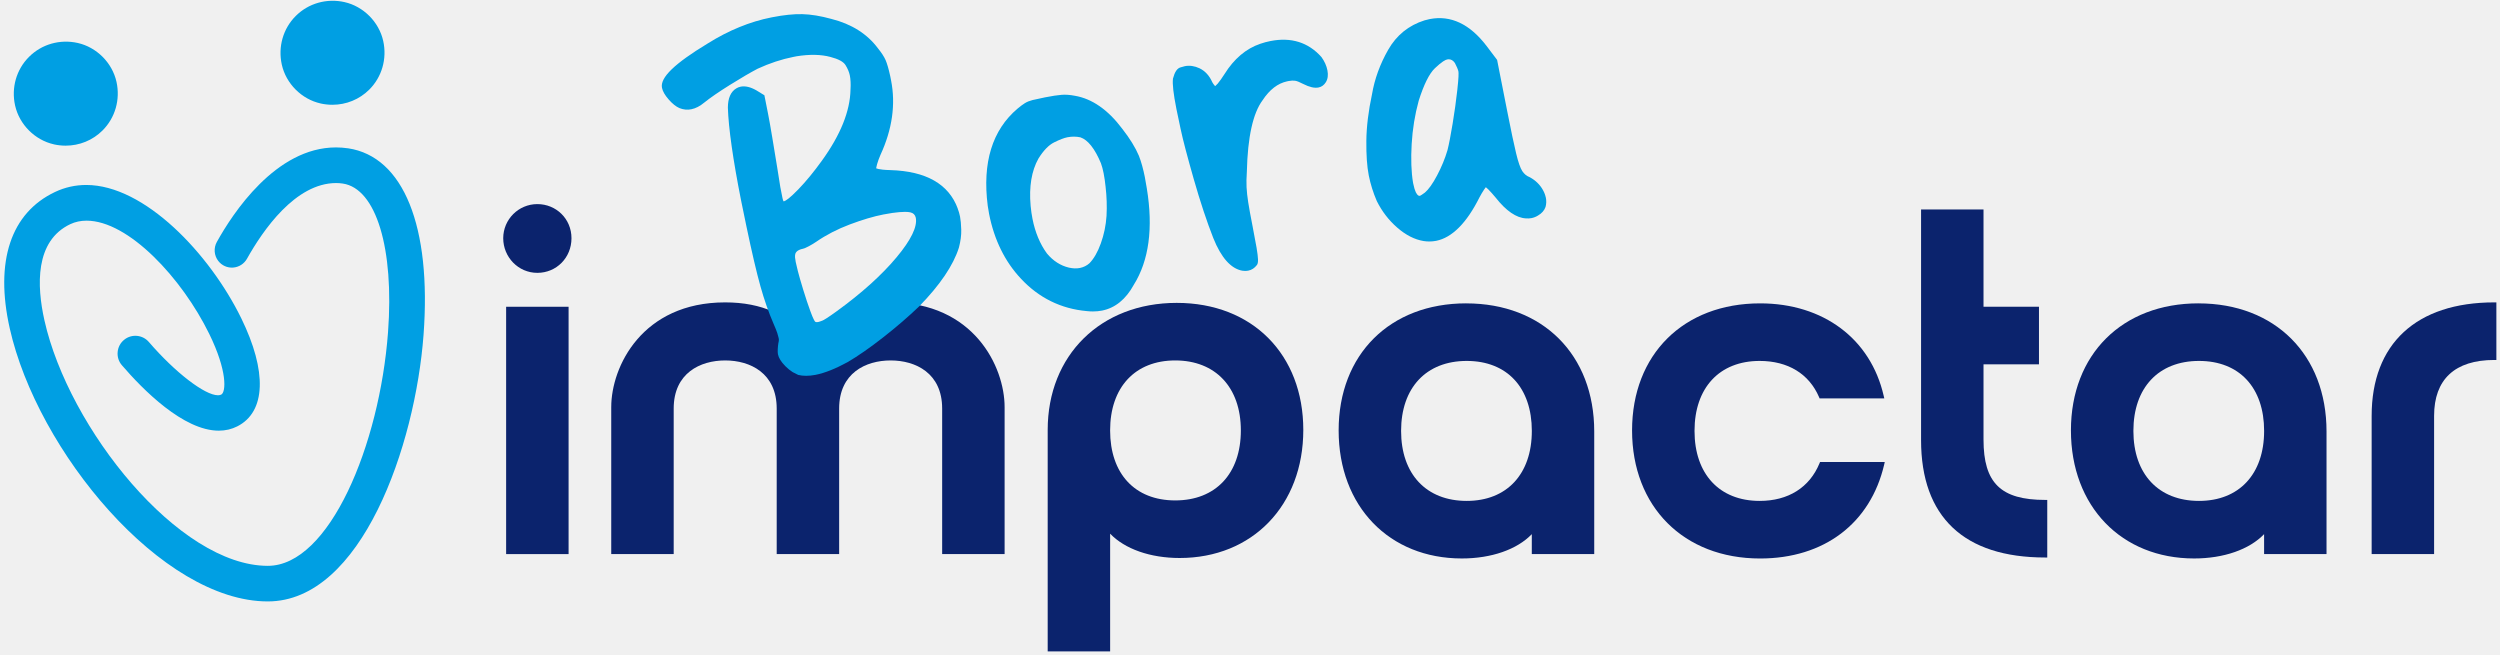
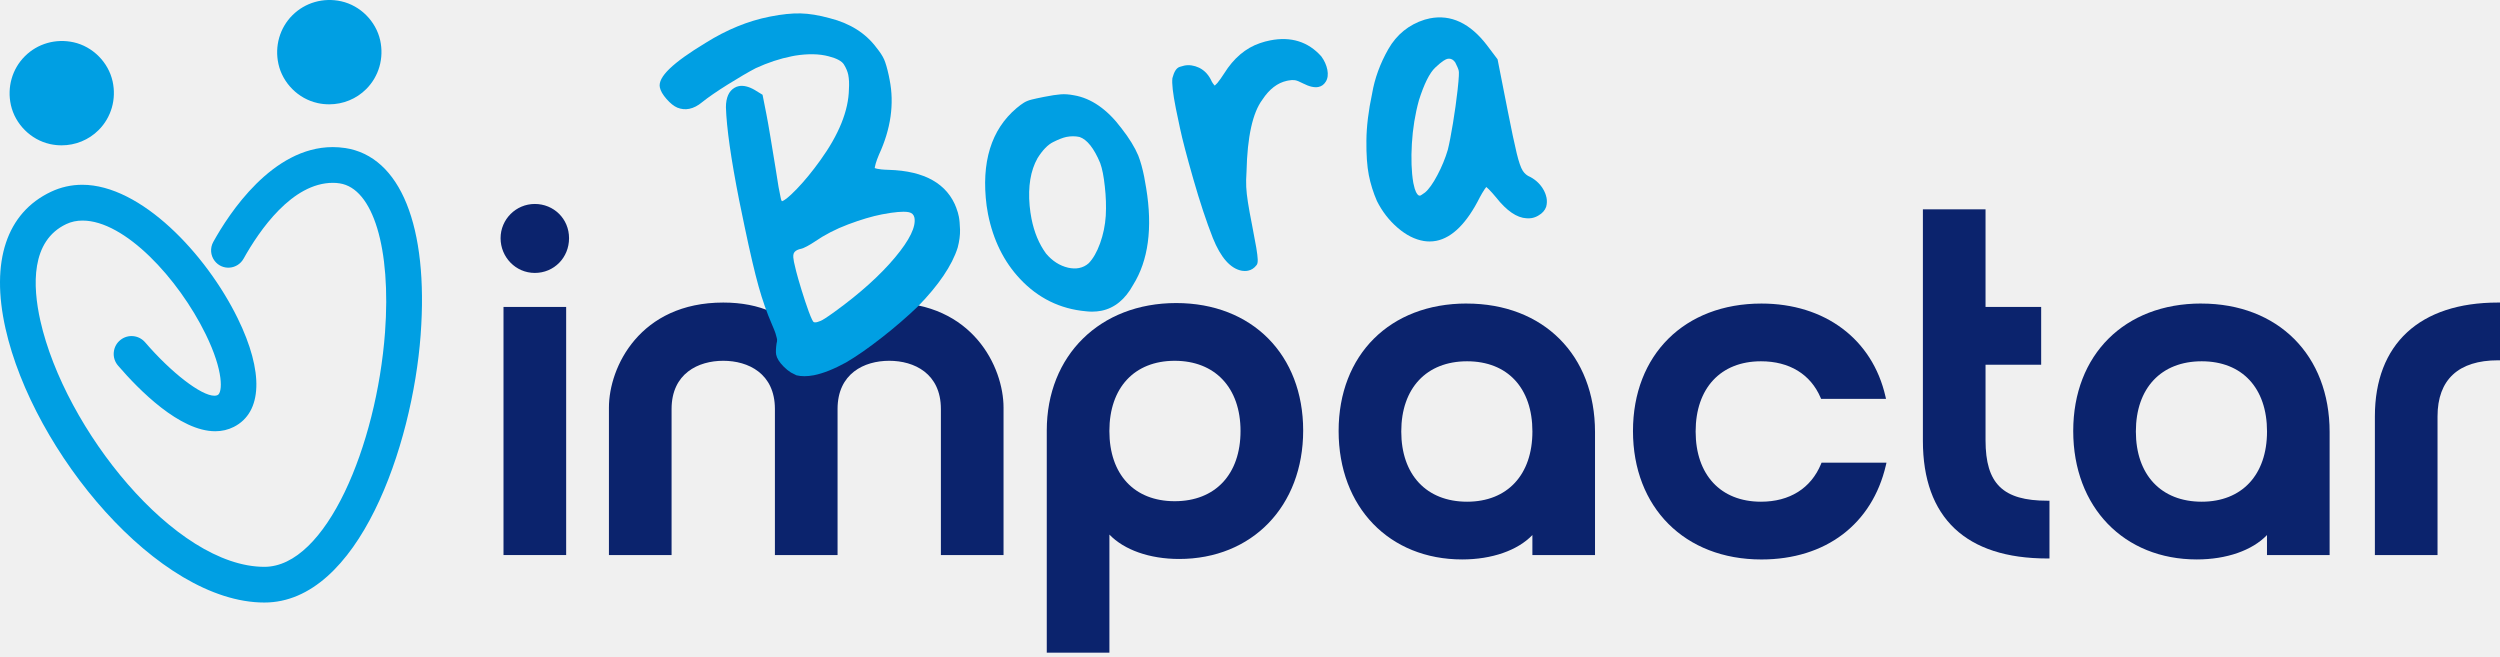
- <svg xmlns="http://www.w3.org/2000/svg" width="256" height="67" viewBox="0 0 256 67" fill="none">
-   <g clip-path="url(#clip0_107_11750)">
-     <path d="M35.647 15.188C35.232 15.128 34.815 15.095 34.405 15.095C28.233 15.095 23.817 21.864 22.204 24.777C21.86 25.397 21.919 26.159 22.349 26.718C22.713 27.189 23.28 27.445 23.875 27.399C24.472 27.353 25.001 27.014 25.294 26.49C26.912 23.598 30.244 18.744 34.423 18.744C34.65 18.744 34.881 18.762 35.106 18.797C38.515 19.308 40.375 25.427 39.734 34.022C38.874 45.574 33.722 57.942 27.423 57.942C18.305 57.942 7.038 43.891 4.553 32.817C3.756 29.264 3.566 24.671 7.2 22.953C7.704 22.715 8.263 22.596 8.858 22.596C13.167 22.596 18.631 28.487 21.422 34.181C23.3 38.01 23.146 40.156 22.652 40.407C22.564 40.452 22.452 40.475 22.321 40.475C20.967 40.475 17.925 38.132 15.245 35.021C14.607 34.282 13.507 34.171 12.74 34.773C12.342 35.082 12.099 35.528 12.049 36.029C11.998 36.53 12.153 37.018 12.482 37.4C14.633 39.903 18.78 44.101 22.404 44.101C23.085 44.101 23.725 43.952 24.305 43.656C27.225 42.173 27.372 38.03 24.697 32.574C21.458 25.966 14.795 18.941 8.832 18.941C7.716 18.941 6.643 19.182 5.641 19.655C1.106 21.799 -0.544 26.756 0.995 33.614C3.819 46.207 16.571 61.586 27.423 61.586C37.019 61.586 42.526 45.625 43.371 34.29C44.199 23.178 41.311 16.036 35.647 15.186V15.188Z" fill="#009FE3" />
-     <path d="M32.836 10.598C33.236 10.686 33.64 10.729 34.038 10.729C35.45 10.729 36.804 10.183 37.816 9.173C39.112 7.877 39.646 6.015 39.241 4.19C38.808 2.244 37.211 0.645 35.265 0.212C33.443 -0.193 31.58 0.341 30.282 1.637C28.986 2.932 28.453 4.795 28.857 6.62C29.29 8.566 30.887 10.165 32.836 10.595V10.598Z" fill="#009FE3" />
-     <path d="M5.522 14.784C5.924 14.872 6.327 14.915 6.724 14.915C8.136 14.915 9.493 14.369 10.502 13.357C11.798 12.061 12.332 10.198 11.927 8.376C11.495 6.43 9.898 4.831 7.952 4.398C6.129 3.993 4.267 4.527 2.971 5.823C1.675 7.118 1.141 8.981 1.546 10.803C1.979 12.749 3.576 14.349 5.522 14.781V14.784Z" fill="#009FE3" />
-     <path d="M55.025 20.9C53.096 20.9 51.53 22.469 51.53 24.395C51.53 26.321 53.066 27.94 55.025 27.94C56.983 27.94 58.52 26.384 58.52 24.395C58.52 22.406 56.95 20.9 55.025 20.9Z" fill="#0B236D" />
-     <path d="M58.223 31.412H51.828V56.739H58.223V31.412Z" fill="#0B236D" />
-     <path d="M91.198 30.964C87.445 30.964 84.596 32.255 82.728 34.798C80.86 32.252 78.011 30.964 74.258 30.964C65.757 30.964 62.591 37.542 62.591 41.684V56.739H68.986V41.834C68.986 38.202 71.709 36.909 74.26 36.909C76.811 36.909 79.534 38.202 79.534 41.834V56.739H85.929V41.834C85.929 38.202 88.652 36.909 91.203 36.909C93.754 36.909 96.477 38.202 96.477 41.834V56.739H102.872V41.684C102.872 37.539 99.704 30.964 91.206 30.964H91.198Z" fill="#0B236D" />
-     <path d="M120.496 31.015C112.717 31.015 107.283 36.365 107.283 44.028V66.705H113.678V54.649C115.181 56.216 117.788 57.139 120.795 57.139C128.25 57.139 133.458 51.746 133.458 44.028C133.458 36.309 128.25 31.015 120.496 31.015ZM127.063 44.076C127.063 48.495 124.489 51.243 120.344 51.243C116.199 51.243 113.676 48.497 113.676 44.076C113.676 39.655 116.232 36.909 120.344 36.909C124.456 36.909 127.063 39.655 127.063 44.076Z" fill="#0B236D" />
-     <path d="M150.14 31.063C142.328 31.063 137.077 36.291 137.077 44.076C137.077 51.86 142.265 57.187 149.69 57.187C152.726 57.187 155.351 56.266 156.856 54.697V56.739H163.249V44.177C163.249 36.334 157.98 31.066 150.138 31.066L150.14 31.063ZM150.191 51.293C146.048 51.293 143.472 48.547 143.472 44.126C143.472 39.705 146.045 36.959 150.191 36.959C154.336 36.959 156.859 39.705 156.859 44.126C156.859 48.547 154.303 51.293 150.191 51.293Z" fill="#0B236D" />
-     <path d="M186.321 47.436C185.296 49.924 183.117 51.293 180.187 51.293C176.075 51.293 173.519 48.547 173.519 44.126C173.519 39.705 176.075 36.959 180.187 36.959C183.087 36.959 185.248 38.278 186.273 40.669L186.326 40.796H192.952L192.893 40.543C191.56 34.697 186.708 31.065 180.235 31.065C172.392 31.065 167.124 36.294 167.124 44.078C167.124 51.863 172.392 57.19 180.235 57.19C186.789 57.19 191.54 53.591 192.942 47.563L193 47.307H186.372L186.319 47.436H186.321Z" fill="#0B236D" />
-     <path d="M203.112 45.023V37.309H208.791V31.413H203.112V21.449H196.717V45.073C196.717 52.933 201.113 57.089 209.431 57.089H209.639V51.192H209.431C204.884 51.192 203.112 49.461 203.112 45.023Z" fill="#0B236D" />
-     <path d="M225.127 31.063C217.315 31.063 212.063 36.291 212.063 44.076C212.063 51.86 217.251 57.187 224.676 57.187C227.713 57.187 230.338 56.266 231.843 54.697V56.739H238.236V44.177C238.236 36.334 232.967 31.066 225.124 31.066L225.127 31.063ZM225.177 51.293C221.035 51.293 218.459 48.547 218.459 44.126C218.459 39.705 221.032 36.959 225.177 36.959C229.323 36.959 231.846 39.705 231.846 44.126C231.846 48.547 229.29 51.293 225.177 51.293Z" fill="#0B236D" />
-     <path d="M255.422 30.964C247.437 30.964 242.857 35.198 242.857 42.583V56.739H249.252V42.583C249.252 38.84 251.385 36.861 255.422 36.861H255.629V30.964H255.422Z" fill="#0B236D" />
-     <path d="M98.074 21.356C97.15 18.845 94.825 17.522 91.158 17.418C89.895 17.387 89.728 17.215 89.725 17.241C89.725 17.23 89.718 17.142 89.822 16.783C89.903 16.504 90.016 16.193 90.158 15.864C91.365 13.252 91.732 10.686 91.246 8.234L91.155 7.776C90.993 7.039 90.834 6.49 90.68 6.141C90.523 5.792 90.262 5.392 89.91 4.959C88.807 3.471 87.195 2.454 85.125 1.935C84.024 1.631 83.024 1.469 82.154 1.449C81.276 1.429 80.246 1.535 79.094 1.763L78.975 1.786C76.799 2.216 74.615 3.109 72.484 4.443C69.073 6.506 67.579 7.951 67.787 8.991C67.858 9.35 68.083 9.742 68.473 10.188C68.855 10.626 69.23 10.922 69.581 11.071C69.976 11.228 70.381 11.271 70.786 11.19C71.231 11.101 71.679 10.871 72.112 10.507C72.729 10.011 73.615 9.401 74.744 8.695C75.88 7.986 76.837 7.427 77.578 7.039C78.8 6.475 80.038 6.065 81.255 5.825L81.582 5.761C82.908 5.549 84.067 5.572 85.031 5.83C85.843 6.04 86.365 6.318 86.577 6.66C86.805 7.027 86.954 7.386 87.023 7.725C87.104 8.135 87.126 8.621 87.091 9.18C87.053 11.367 86.071 13.809 84.171 16.441C83.351 17.582 82.541 18.569 81.761 19.377C80.848 20.32 80.458 20.564 80.256 20.624C80.251 20.617 80.24 20.609 80.23 20.594C80.208 20.563 80.165 20.483 80.129 20.293L79.904 19.154C79.826 18.673 79.722 18.025 79.595 17.208L79.087 14.12C78.914 13.083 78.775 12.288 78.669 11.754L78.274 9.755L77.457 9.254C76.857 8.91 76.318 8.783 75.855 8.872C75.688 8.905 75.531 8.965 75.399 9.049C74.832 9.385 74.539 10.046 74.534 11.02C74.6 13.111 75.053 16.312 75.888 20.533C76.055 21.378 76.24 22.269 76.439 23.203C76.996 25.86 77.477 27.915 77.867 29.309C78.256 30.701 78.717 32.015 79.236 33.209C79.41 33.609 79.532 33.913 79.595 34.108C79.656 34.3 79.699 34.457 79.724 34.578L79.755 34.725C79.765 34.847 79.749 34.983 79.701 35.155C79.671 35.35 79.651 35.55 79.641 35.758C79.631 35.978 79.636 36.147 79.661 36.276C79.737 36.656 79.985 37.053 80.42 37.496C80.663 37.742 80.914 37.944 81.167 38.104L81.736 38.392C81.987 38.453 82.26 38.483 82.549 38.483C82.837 38.483 83.171 38.45 83.51 38.385C84.449 38.2 85.552 37.762 86.795 37.081C87.868 36.454 89.098 35.598 90.449 34.538C91.803 33.477 93.038 32.412 94.126 31.367C96.257 29.186 97.624 27.163 98.193 25.352C98.368 24.691 98.449 24.071 98.431 23.512C98.413 22.952 98.375 22.517 98.31 22.188C98.251 21.892 98.17 21.611 98.067 21.356H98.074ZM81.41 26.151C81.43 25.926 81.539 25.607 82.237 25.468C82.313 25.453 82.452 25.412 82.809 25.222C83.055 25.091 83.313 24.939 83.573 24.764C84.586 24.063 85.742 23.464 87.015 22.985C88.293 22.505 89.45 22.16 90.449 21.965C90.763 21.902 91.072 21.852 91.373 21.806C91.892 21.733 92.325 21.695 92.664 21.695C92.891 21.695 93.076 21.712 93.22 21.745C93.527 21.819 93.701 21.986 93.775 22.287C93.957 23.203 93.294 24.572 91.803 26.354C90.285 28.171 88.22 30.031 85.671 31.876C84.72 32.566 84.355 32.774 84.214 32.83C83.938 32.936 83.834 32.964 83.794 32.971C83.563 33.02 83.482 32.949 83.467 32.933C83.422 32.888 83.282 32.691 82.979 31.86C82.748 31.23 82.503 30.494 82.25 29.671C81.999 28.854 81.815 28.209 81.701 27.758C81.587 27.308 81.513 26.994 81.481 26.822C81.397 26.397 81.402 26.227 81.415 26.151H81.41Z" fill="#009FE3" />
-     <path d="M117.242 18.182C117.07 17.317 116.865 16.567 116.624 15.955C116.272 15.117 115.7 14.186 114.921 13.189C113.461 11.24 111.821 10.101 110.052 9.805C109.571 9.712 109.121 9.676 108.713 9.709C108.316 9.737 107.739 9.826 107.003 9.97C106.453 10.079 106.026 10.172 105.732 10.246C105.431 10.322 105.168 10.428 104.95 10.562C104.74 10.691 104.49 10.879 104.201 11.119C101.605 13.313 100.577 16.661 101.144 21.07C101.184 21.363 101.233 21.646 101.286 21.92C101.81 24.572 102.91 26.804 104.56 28.553C106.39 30.509 108.653 31.62 111.277 31.855C111.492 31.881 111.702 31.893 111.912 31.893C112.231 31.893 112.545 31.863 112.846 31.805C114.192 31.539 115.288 30.648 116.1 29.163C117.654 26.677 118.102 23.357 117.434 19.291C117.373 18.903 117.31 18.531 117.239 18.18L117.242 18.182ZM113.309 22.102C113.246 23.079 113.048 24.03 112.724 24.926C112.406 25.809 112.011 26.495 111.563 26.953C111.284 27.204 110.953 27.366 110.576 27.442C110.239 27.508 109.865 27.495 109.465 27.406C108.597 27.204 107.83 26.708 107.2 25.949C106.496 24.982 106 23.793 105.727 22.411C105.644 21.993 105.58 21.545 105.537 21.082C105.36 19.121 105.631 17.489 106.337 16.236C106.853 15.406 107.395 14.849 107.944 14.578C108.511 14.297 108.966 14.123 109.298 14.057C109.523 14.014 109.746 13.991 109.963 13.991C110.194 13.991 110.419 14.017 110.632 14.062C111.401 14.323 112.112 15.221 112.737 16.719C112.841 17.003 112.934 17.349 113.013 17.747C113.094 18.157 113.16 18.62 113.213 19.128C113.329 20.131 113.362 21.13 113.309 22.099V22.102Z" fill="#009FE3" />
-     <path d="M135.308 5.833C133.969 4.334 132.213 3.785 130.092 4.203C129.753 4.269 129.404 4.362 129.052 4.484C127.6 4.975 126.37 6.015 125.396 7.576C125.135 7.984 124.899 8.315 124.7 8.556C124.56 8.707 124.477 8.783 124.434 8.819C124.414 8.801 124.386 8.773 124.353 8.733C124.272 8.634 124.196 8.523 124.138 8.421C123.847 7.753 123.409 7.273 122.832 6.992C122.318 6.754 121.812 6.678 121.326 6.777C121.293 6.784 121.141 6.827 120.873 6.903C120.537 7.002 120.289 7.369 120.111 8.052C120.043 8.586 120.157 9.601 120.463 11.15C120.511 11.387 120.653 12.066 120.891 13.187C121.126 14.305 121.584 16.044 122.245 18.354C122.908 20.672 123.581 22.7 124.242 24.38C125.046 26.387 126.046 27.51 127.213 27.721H127.218C127.311 27.736 127.407 27.743 127.501 27.743C127.615 27.743 127.726 27.733 127.835 27.71C128.172 27.645 128.465 27.452 128.693 27.154C128.789 27.047 128.827 26.87 128.82 26.559C128.812 26.308 128.764 25.914 128.675 25.38C128.587 24.851 128.45 24.114 128.265 23.173C128.06 22.133 127.908 21.308 127.817 20.715C127.726 20.136 127.671 19.615 127.648 19.172C127.625 18.736 127.635 18.203 127.678 17.582C127.759 14.04 128.303 11.577 129.3 10.249C130.004 9.178 130.844 8.535 131.798 8.33L131.965 8.297C132.211 8.247 132.431 8.239 132.618 8.267C132.808 8.297 133.089 8.409 133.456 8.601C134.091 8.925 134.605 9.041 135.02 8.958C135.331 8.897 135.581 8.715 135.764 8.421C135.969 8.095 136.022 7.683 135.928 7.202C135.835 6.728 135.63 6.273 135.306 5.828L135.308 5.833Z" fill="#009FE3" />
-     <path d="M158.289 20.227C158.241 19.984 158.147 19.731 158.006 19.476C157.702 18.921 157.252 18.476 156.662 18.154L156.639 18.144C156.318 18.015 156.07 17.81 155.877 17.514C155.677 17.206 155.467 16.598 155.252 15.71C155.032 14.806 154.726 13.351 154.339 11.385L153.304 6.134L152.233 4.717C150.515 2.459 148.551 1.528 146.39 1.956C146.225 1.988 146.053 2.031 145.871 2.085C144.254 2.591 143.001 3.606 142.151 5.096C141.313 6.564 140.757 8.095 140.496 9.641C140.124 11.372 139.929 12.982 139.914 14.422C139.899 15.862 139.982 17.049 140.159 17.95C140.336 18.85 140.615 19.736 140.987 20.594C141.516 21.654 142.222 22.57 143.087 23.317C143.958 24.074 144.861 24.532 145.767 24.681C145.967 24.714 146.167 24.729 146.365 24.729C146.595 24.729 146.825 24.706 147.053 24.663C148.688 24.34 150.183 22.841 151.497 20.212C151.659 19.911 151.818 19.642 151.97 19.415C152.061 19.278 152.119 19.205 152.15 19.169C152.195 19.202 152.276 19.27 152.413 19.405C152.638 19.632 152.891 19.916 153.159 20.24C154.23 21.599 155.275 22.315 156.26 22.363C156.447 22.378 156.634 22.373 156.811 22.338C157.059 22.29 157.292 22.196 157.497 22.067C157.879 21.844 158.137 21.553 158.264 21.191C158.35 20.883 158.36 20.556 158.294 20.222L158.289 20.227ZM145.418 20.05C145.345 20.065 145.284 20.05 145.223 20.012C145.082 19.918 144.879 19.632 144.717 18.812L144.694 18.699C144.512 17.613 144.467 16.287 144.555 14.756C144.644 13.22 144.887 11.726 145.274 10.322C145.8 8.654 146.36 7.531 146.937 6.984C147.65 6.306 148.015 6.121 148.197 6.086C148.25 6.076 148.303 6.07 148.351 6.07C148.597 6.07 148.804 6.197 148.981 6.45C149.057 6.594 149.133 6.754 149.207 6.923C149.277 7.085 149.323 7.217 149.341 7.31C149.371 7.457 149.374 7.915 149.224 9.254C149.103 10.34 148.943 11.491 148.748 12.671C148.554 13.847 148.379 14.756 148.225 15.371C147.972 16.229 147.615 17.102 147.159 17.96C146.711 18.81 146.286 19.405 145.904 19.726C145.795 19.809 145.684 19.886 145.572 19.956C145.451 20.03 145.413 20.047 145.416 20.047L145.418 20.05Z" fill="#009FE3" />
+ <svg xmlns="http://www.w3.org/2000/svg" width="255" height="67" viewBox="0 0 255 67" fill="none">
+   <g clip-path="url(#clip0_912_13694)">
+     <path d="M35.187 15.097C34.772 15.036 34.355 15.003 33.945 15.003C27.777 15.003 23.365 21.767 21.754 24.678C21.41 25.297 21.468 26.059 21.898 26.617C22.262 27.088 22.829 27.343 23.423 27.298C24.02 27.252 24.548 26.913 24.842 26.39C26.457 23.5 29.788 18.649 33.963 18.649C34.19 18.649 34.42 18.667 34.645 18.703C38.052 19.213 39.91 25.328 39.271 33.915C38.411 45.459 33.262 57.817 26.968 57.817C17.857 57.817 6.599 43.777 4.116 32.712C3.32 29.161 3.13 24.572 6.761 22.855C7.264 22.617 7.823 22.498 8.418 22.498C12.724 22.498 18.183 28.385 20.973 34.075C22.849 37.901 22.695 40.045 22.202 40.295C22.113 40.341 22.002 40.364 21.87 40.364C20.517 40.364 17.478 38.022 14.8 34.914C14.163 34.176 13.063 34.065 12.297 34.666C11.9 34.975 11.657 35.42 11.606 35.921C11.556 36.421 11.71 36.909 12.039 37.291C14.188 39.792 18.333 43.987 21.954 43.987C22.634 43.987 23.274 43.838 23.853 43.542C26.771 42.06 26.918 37.921 24.245 32.469C21.008 25.866 14.35 18.847 8.392 18.847C7.277 18.847 6.205 19.087 5.204 19.56C0.672 21.701 -0.977 26.655 0.561 33.508C3.383 46.091 16.125 61.458 26.968 61.458C36.557 61.458 42.06 45.51 42.904 34.183C43.731 23.08 40.846 15.944 35.187 15.094V15.097Z" fill="#009FE3" />
+     <path d="M32.377 10.51C32.777 10.598 33.181 10.641 33.578 10.641C34.99 10.641 36.343 10.095 37.354 9.086C38.649 7.791 39.182 5.93 38.778 4.107C38.345 2.162 36.75 0.564 34.805 0.132C32.984 -0.273 31.123 0.261 29.826 1.555C28.531 2.85 27.998 4.711 28.402 6.534C28.835 8.479 30.43 10.077 32.377 10.507V10.51Z" fill="#009FE3" />
+     <path d="M5.084 14.692C5.486 14.781 5.888 14.824 6.285 14.824C7.696 14.824 9.051 14.277 10.06 13.266C11.355 11.971 11.889 10.11 11.484 8.29C11.052 6.345 9.456 4.747 7.511 4.314C5.691 3.91 3.83 4.443 2.535 5.738C1.24 7.033 0.707 8.894 1.111 10.715C1.544 12.659 3.139 14.257 5.084 14.69V14.692Z" fill="#009FE3" />
+     <path d="M54.551 20.804C52.624 20.804 51.059 22.372 51.059 24.296C51.059 26.22 52.593 27.839 54.551 27.839C56.508 27.839 58.043 26.284 58.043 24.296C58.043 22.308 56.475 20.804 54.551 20.804Z" fill="#0B236D" />
+     <path d="M57.748 31.308H51.357V56.615H57.748V31.308Z" fill="#0B236D" />
+     <path d="M90.696 30.86C86.946 30.86 84.099 32.15 82.233 34.691C80.366 32.148 77.519 30.86 73.769 30.86C65.275 30.86 62.111 37.432 62.111 41.572V56.615H68.501V41.721C68.501 38.093 71.222 36.8 73.771 36.8C76.32 36.8 79.041 38.093 79.041 41.721V56.615H85.431V41.721C85.431 38.093 88.152 36.8 90.701 36.8C93.25 36.8 95.971 38.093 95.971 41.721V56.615H102.361V41.572C102.361 37.43 99.195 30.86 90.704 30.86H90.696Z" fill="#0B236D" />
+     <path d="M119.972 30.911C112.199 30.911 106.77 36.257 106.77 43.914V66.574H113.16V54.527C114.662 56.092 117.266 57.015 120.27 57.015C127.72 57.015 132.924 51.627 132.924 43.914C132.924 36.201 127.72 30.911 119.972 30.911ZM126.534 43.962C126.534 48.377 123.962 51.123 119.82 51.123C115.678 51.123 113.157 48.38 113.157 43.962C113.157 39.544 115.711 36.801 119.82 36.801C123.93 36.801 126.534 39.544 126.534 43.962Z" fill="#0B236D" />
+     <path d="M149.592 30.959C141.786 30.959 136.539 36.183 136.539 43.962C136.539 51.74 141.723 57.063 149.142 57.063C152.177 57.063 154.799 56.143 156.304 54.575V56.615H162.691V44.063C162.691 36.226 157.426 30.962 149.59 30.962L149.592 30.959ZM149.643 51.174C145.503 51.174 142.929 48.43 142.929 44.012C142.929 39.595 145.501 36.851 149.643 36.851C153.785 36.851 156.306 39.595 156.306 44.012C156.306 48.43 153.752 51.174 149.643 51.174Z" fill="#0B236D" />
+     <path d="M185.747 47.32C184.723 49.806 182.546 51.174 179.618 51.174C175.509 51.174 172.955 48.43 172.955 44.013C172.955 39.595 175.509 36.851 179.618 36.851C182.516 36.851 184.675 38.169 185.699 40.559L185.752 40.685H192.373L192.315 40.432C190.982 34.591 186.134 30.962 179.666 30.962C171.829 30.962 166.564 36.186 166.564 43.965C166.564 51.743 171.829 57.066 179.666 57.066C186.215 57.066 190.962 53.47 192.363 47.447L192.421 47.191H185.798L185.745 47.32H185.747Z" fill="#0B236D" />
+     <path d="M202.525 44.908V37.2H208.199V31.308H202.525V21.352H196.135V44.958C196.135 52.812 200.527 56.965 208.839 56.965H209.046V51.073H208.839C204.295 51.073 202.525 49.343 202.525 44.908Z" fill="#0B236D" />
+     <path d="M224.522 30.959C216.716 30.959 211.469 36.183 211.469 43.962C211.469 51.74 216.653 57.063 224.072 57.063C227.106 57.063 229.729 56.143 231.233 54.575V56.615H237.621V44.063C237.621 36.226 232.356 30.962 224.52 30.962L224.522 30.959ZM224.573 51.174C220.433 51.174 217.859 48.43 217.859 44.012C217.859 39.595 220.431 36.851 224.573 36.851C228.715 36.851 231.236 39.595 231.236 44.012C231.236 48.43 228.682 51.174 224.573 51.174Z" fill="#0B236D" />
+     <path d="M254.793 30.86C246.815 30.86 242.238 35.091 242.238 42.47V56.615H248.628V42.47C248.628 38.73 250.76 36.752 254.793 36.752H255.001V30.86H254.793Z" fill="#0B236D" />
+     <path d="M97.566 21.259C96.643 18.75 94.319 17.428 90.655 17.324C89.393 17.294 89.226 17.122 89.224 17.147C89.224 17.137 89.216 17.048 89.32 16.689C89.401 16.411 89.514 16.1 89.656 15.771C90.862 13.162 91.229 10.598 90.743 8.147L90.653 7.689C90.491 6.954 90.331 6.405 90.177 6.056C90.02 5.707 89.76 5.307 89.408 4.875C88.306 3.388 86.695 2.372 84.626 1.853C83.526 1.55 82.528 1.388 81.658 1.368C80.78 1.347 79.751 1.454 78.6 1.681L78.482 1.704C76.307 2.134 74.125 3.027 71.996 4.359C68.587 6.42 67.095 7.864 67.302 8.903C67.373 9.262 67.598 9.654 67.987 10.099C68.369 10.537 68.743 10.833 69.095 10.982C69.49 11.139 69.894 11.182 70.299 11.101C70.744 11.012 71.191 10.782 71.624 10.418C72.241 9.922 73.126 9.313 74.254 8.607C75.389 7.899 76.345 7.341 77.086 6.954C78.307 6.39 79.544 5.98 80.76 5.74L81.086 5.677C82.411 5.464 83.57 5.487 84.533 5.745C85.345 5.955 85.866 6.233 86.078 6.574C86.306 6.941 86.455 7.3 86.523 7.639C86.604 8.049 86.627 8.534 86.591 9.093C86.553 11.278 85.572 13.718 83.673 16.348C82.854 17.488 82.045 18.474 81.266 19.281C80.353 20.224 79.963 20.467 79.761 20.528C79.756 20.52 79.746 20.513 79.736 20.497C79.713 20.467 79.67 20.386 79.635 20.197L79.41 19.059C79.331 18.578 79.228 17.931 79.101 17.114L78.593 14.029C78.421 12.992 78.282 12.198 78.176 11.665L77.781 9.667L76.964 9.166C76.365 8.822 75.826 8.696 75.364 8.784C75.197 8.817 75.04 8.878 74.909 8.961C74.342 9.298 74.049 9.958 74.044 10.931C74.109 13.02 74.562 16.219 75.397 20.437C75.564 21.281 75.748 22.172 75.948 23.105C76.504 25.76 76.985 27.813 77.374 29.206C77.763 30.597 78.224 31.91 78.742 33.103C78.917 33.503 79.038 33.806 79.101 34.001C79.162 34.193 79.205 34.35 79.23 34.471L79.26 34.618C79.271 34.739 79.255 34.876 79.207 35.048C79.177 35.243 79.157 35.442 79.147 35.65C79.137 35.87 79.142 36.039 79.167 36.168C79.243 36.547 79.491 36.944 79.926 37.387C80.168 37.632 80.419 37.834 80.671 37.994L81.24 38.282C81.491 38.343 81.764 38.373 82.052 38.373C82.341 38.373 82.674 38.34 83.013 38.275C83.951 38.09 85.054 37.653 86.296 36.972C87.368 36.345 88.597 35.49 89.947 34.431C91.3 33.371 92.534 32.307 93.621 31.262C95.75 29.083 97.116 27.062 97.685 25.252C97.859 24.592 97.94 23.972 97.923 23.413C97.905 22.854 97.867 22.419 97.801 22.091C97.743 21.795 97.662 21.514 97.558 21.259H97.566ZM80.914 26.051C80.934 25.826 81.043 25.507 81.741 25.368C81.817 25.353 81.956 25.312 82.313 25.123C82.558 24.991 82.816 24.839 83.076 24.665C84.088 23.964 85.243 23.365 86.515 22.887C87.793 22.407 88.948 22.063 89.947 21.868C90.26 21.805 90.569 21.754 90.87 21.709C91.388 21.636 91.821 21.598 92.16 21.598C92.387 21.598 92.572 21.615 92.716 21.648C93.022 21.721 93.196 21.888 93.27 22.189C93.452 23.105 92.789 24.473 91.3 26.253C89.783 28.069 87.719 29.927 85.173 31.771C84.222 32.461 83.858 32.668 83.716 32.724C83.441 32.83 83.337 32.858 83.296 32.866C83.066 32.914 82.985 32.843 82.97 32.828C82.925 32.782 82.786 32.585 82.482 31.756C82.252 31.126 82.007 30.39 81.754 29.568C81.504 28.751 81.319 28.107 81.205 27.656C81.091 27.206 81.018 26.893 80.985 26.721C80.902 26.296 80.907 26.127 80.919 26.051H80.914Z" fill="#009FE3" />
+     <path d="M116.719 18.088C116.547 17.223 116.342 16.474 116.102 15.862C115.75 15.025 115.179 14.095 114.4 13.098C112.941 11.151 111.302 10.013 109.535 9.717C109.054 9.624 108.604 9.589 108.197 9.621C107.8 9.649 107.223 9.738 106.488 9.882C105.939 9.991 105.512 10.084 105.218 10.158C104.917 10.233 104.654 10.34 104.437 10.474C104.227 10.602 103.977 10.79 103.688 11.03C101.094 13.222 100.067 16.568 100.634 20.973C100.674 21.266 100.722 21.549 100.775 21.823C101.299 24.473 102.399 26.703 104.047 28.45C105.876 30.405 108.136 31.515 110.759 31.75C110.974 31.776 111.183 31.788 111.393 31.788C111.712 31.788 112.026 31.758 112.326 31.7C113.672 31.434 114.767 30.544 115.578 29.06C117.131 26.576 117.579 23.259 116.911 19.195C116.85 18.808 116.787 18.437 116.716 18.085L116.719 18.088ZM112.789 22.005C112.726 22.981 112.529 23.931 112.205 24.827C111.886 25.709 111.492 26.395 111.044 26.852C110.766 27.102 110.435 27.264 110.058 27.34C109.722 27.406 109.348 27.393 108.948 27.305C108.081 27.102 107.315 26.607 106.685 25.848C105.982 24.882 105.486 23.694 105.213 22.313C105.13 21.896 105.066 21.448 105.023 20.985C104.846 19.026 105.117 17.395 105.823 16.143C106.338 15.314 106.88 14.757 107.428 14.487C107.995 14.206 108.45 14.031 108.781 13.966C109.006 13.923 109.229 13.9 109.446 13.9C109.676 13.9 109.901 13.925 110.114 13.971C110.883 14.231 111.593 15.129 112.218 16.626C112.321 16.909 112.415 17.256 112.493 17.653C112.574 18.062 112.64 18.525 112.693 19.033C112.809 20.035 112.842 21.034 112.789 22.002V22.005Z" fill="#009FE3" />
+     <path d="M134.771 5.747C133.433 4.25 131.678 3.701 129.559 4.119C129.22 4.184 128.871 4.278 128.52 4.399C127.068 4.89 125.839 5.929 124.866 7.49C124.605 7.897 124.37 8.228 124.17 8.468C124.031 8.62 123.948 8.696 123.905 8.731C123.884 8.713 123.857 8.686 123.824 8.645C123.743 8.547 123.667 8.435 123.609 8.334C123.318 7.667 122.88 7.186 122.304 6.905C121.791 6.668 121.285 6.592 120.799 6.69C120.766 6.698 120.615 6.741 120.347 6.817C120.01 6.916 119.763 7.282 119.586 7.965C119.517 8.499 119.631 9.513 119.937 11.06C119.985 11.298 120.127 11.976 120.364 13.096C120.6 14.213 121.057 15.951 121.717 18.259C122.38 20.576 123.052 22.601 123.712 24.28C124.517 26.286 125.515 27.408 126.681 27.618H126.686C126.78 27.633 126.876 27.641 126.969 27.641C127.083 27.641 127.194 27.631 127.303 27.608C127.64 27.542 127.933 27.35 128.16 27.052C128.257 26.946 128.295 26.769 128.287 26.458C128.279 26.207 128.231 25.813 128.143 25.279C128.054 24.751 127.918 24.015 127.733 23.074C127.528 22.035 127.377 21.21 127.286 20.619C127.194 20.04 127.139 19.519 127.116 19.076C127.093 18.641 127.103 18.108 127.146 17.488C127.227 13.948 127.771 11.488 128.767 10.16C129.47 9.09 130.31 8.448 131.263 8.243L131.43 8.21C131.675 8.16 131.895 8.152 132.083 8.18C132.272 8.21 132.553 8.322 132.92 8.514C133.554 8.837 134.068 8.954 134.482 8.87C134.793 8.81 135.044 8.627 135.226 8.334C135.431 8.008 135.484 7.596 135.39 7.115C135.297 6.642 135.092 6.187 134.768 5.742L134.771 5.747Z" fill="#009FE3" />
+     <path d="M157.734 20.131C157.686 19.888 157.592 19.635 157.451 19.38C157.147 18.826 156.697 18.381 156.108 18.06L156.085 18.05C155.764 17.921 155.516 17.716 155.324 17.42C155.124 17.112 154.914 16.505 154.7 15.617C154.48 14.714 154.174 13.26 153.787 11.296L152.752 6.048L151.683 4.632C149.966 2.377 148.003 1.446 145.844 1.873C145.68 1.906 145.508 1.949 145.325 2.002C143.71 2.508 142.458 3.522 141.608 5.012C140.771 6.478 140.215 8.008 139.954 9.553C139.583 11.283 139.388 12.891 139.373 14.33C139.358 15.769 139.441 16.955 139.618 17.855C139.795 18.755 140.073 19.64 140.445 20.498C140.974 21.557 141.679 22.473 142.544 23.218C143.414 23.975 144.317 24.432 145.222 24.581C145.422 24.614 145.621 24.63 145.819 24.63C146.049 24.63 146.279 24.607 146.506 24.564C148.14 24.24 149.634 22.743 150.947 20.116C151.109 19.815 151.268 19.547 151.42 19.319C151.511 19.183 151.569 19.109 151.599 19.074C151.645 19.107 151.726 19.175 151.862 19.309C152.087 19.537 152.34 19.82 152.608 20.144C153.678 21.502 154.722 22.217 155.706 22.265C155.893 22.28 156.08 22.275 156.257 22.24C156.505 22.192 156.738 22.098 156.942 21.969C157.324 21.747 157.582 21.456 157.709 21.094C157.795 20.786 157.805 20.46 157.739 20.126L157.734 20.131ZM144.873 19.954C144.8 19.969 144.739 19.954 144.678 19.916C144.537 19.822 144.334 19.537 144.172 18.717L144.15 18.604C143.968 17.519 143.922 16.194 144.011 14.664C144.099 13.129 144.342 11.637 144.729 10.233C145.255 8.567 145.814 7.444 146.39 6.898C147.103 6.22 147.467 6.036 147.649 6C147.703 5.99 147.756 5.985 147.804 5.985C148.049 5.985 148.256 6.112 148.433 6.364C148.509 6.509 148.585 6.668 148.658 6.837C148.729 6.999 148.775 7.131 148.792 7.224C148.823 7.371 148.825 7.829 148.676 9.166C148.555 10.251 148.395 11.402 148.201 12.58C148.006 13.756 147.831 14.664 147.677 15.278C147.424 16.136 147.068 17.008 146.613 17.865C146.165 18.715 145.74 19.309 145.358 19.63C145.25 19.714 145.138 19.79 145.027 19.86C144.906 19.934 144.868 19.951 144.87 19.951L144.873 19.954Z" fill="#009FE3" />
  </g>
  <defs>
-     <clipPath id="clip0_107_11750">
-       <rect width="255.197" height="66.625" fill="white" transform="translate(0.433105 0.0800781)" />
+     <clipPath id="clip0_912_13694">
+       <rect width="255" height="66.574" fill="white" />
    </clipPath>
  </defs>
</svg>
